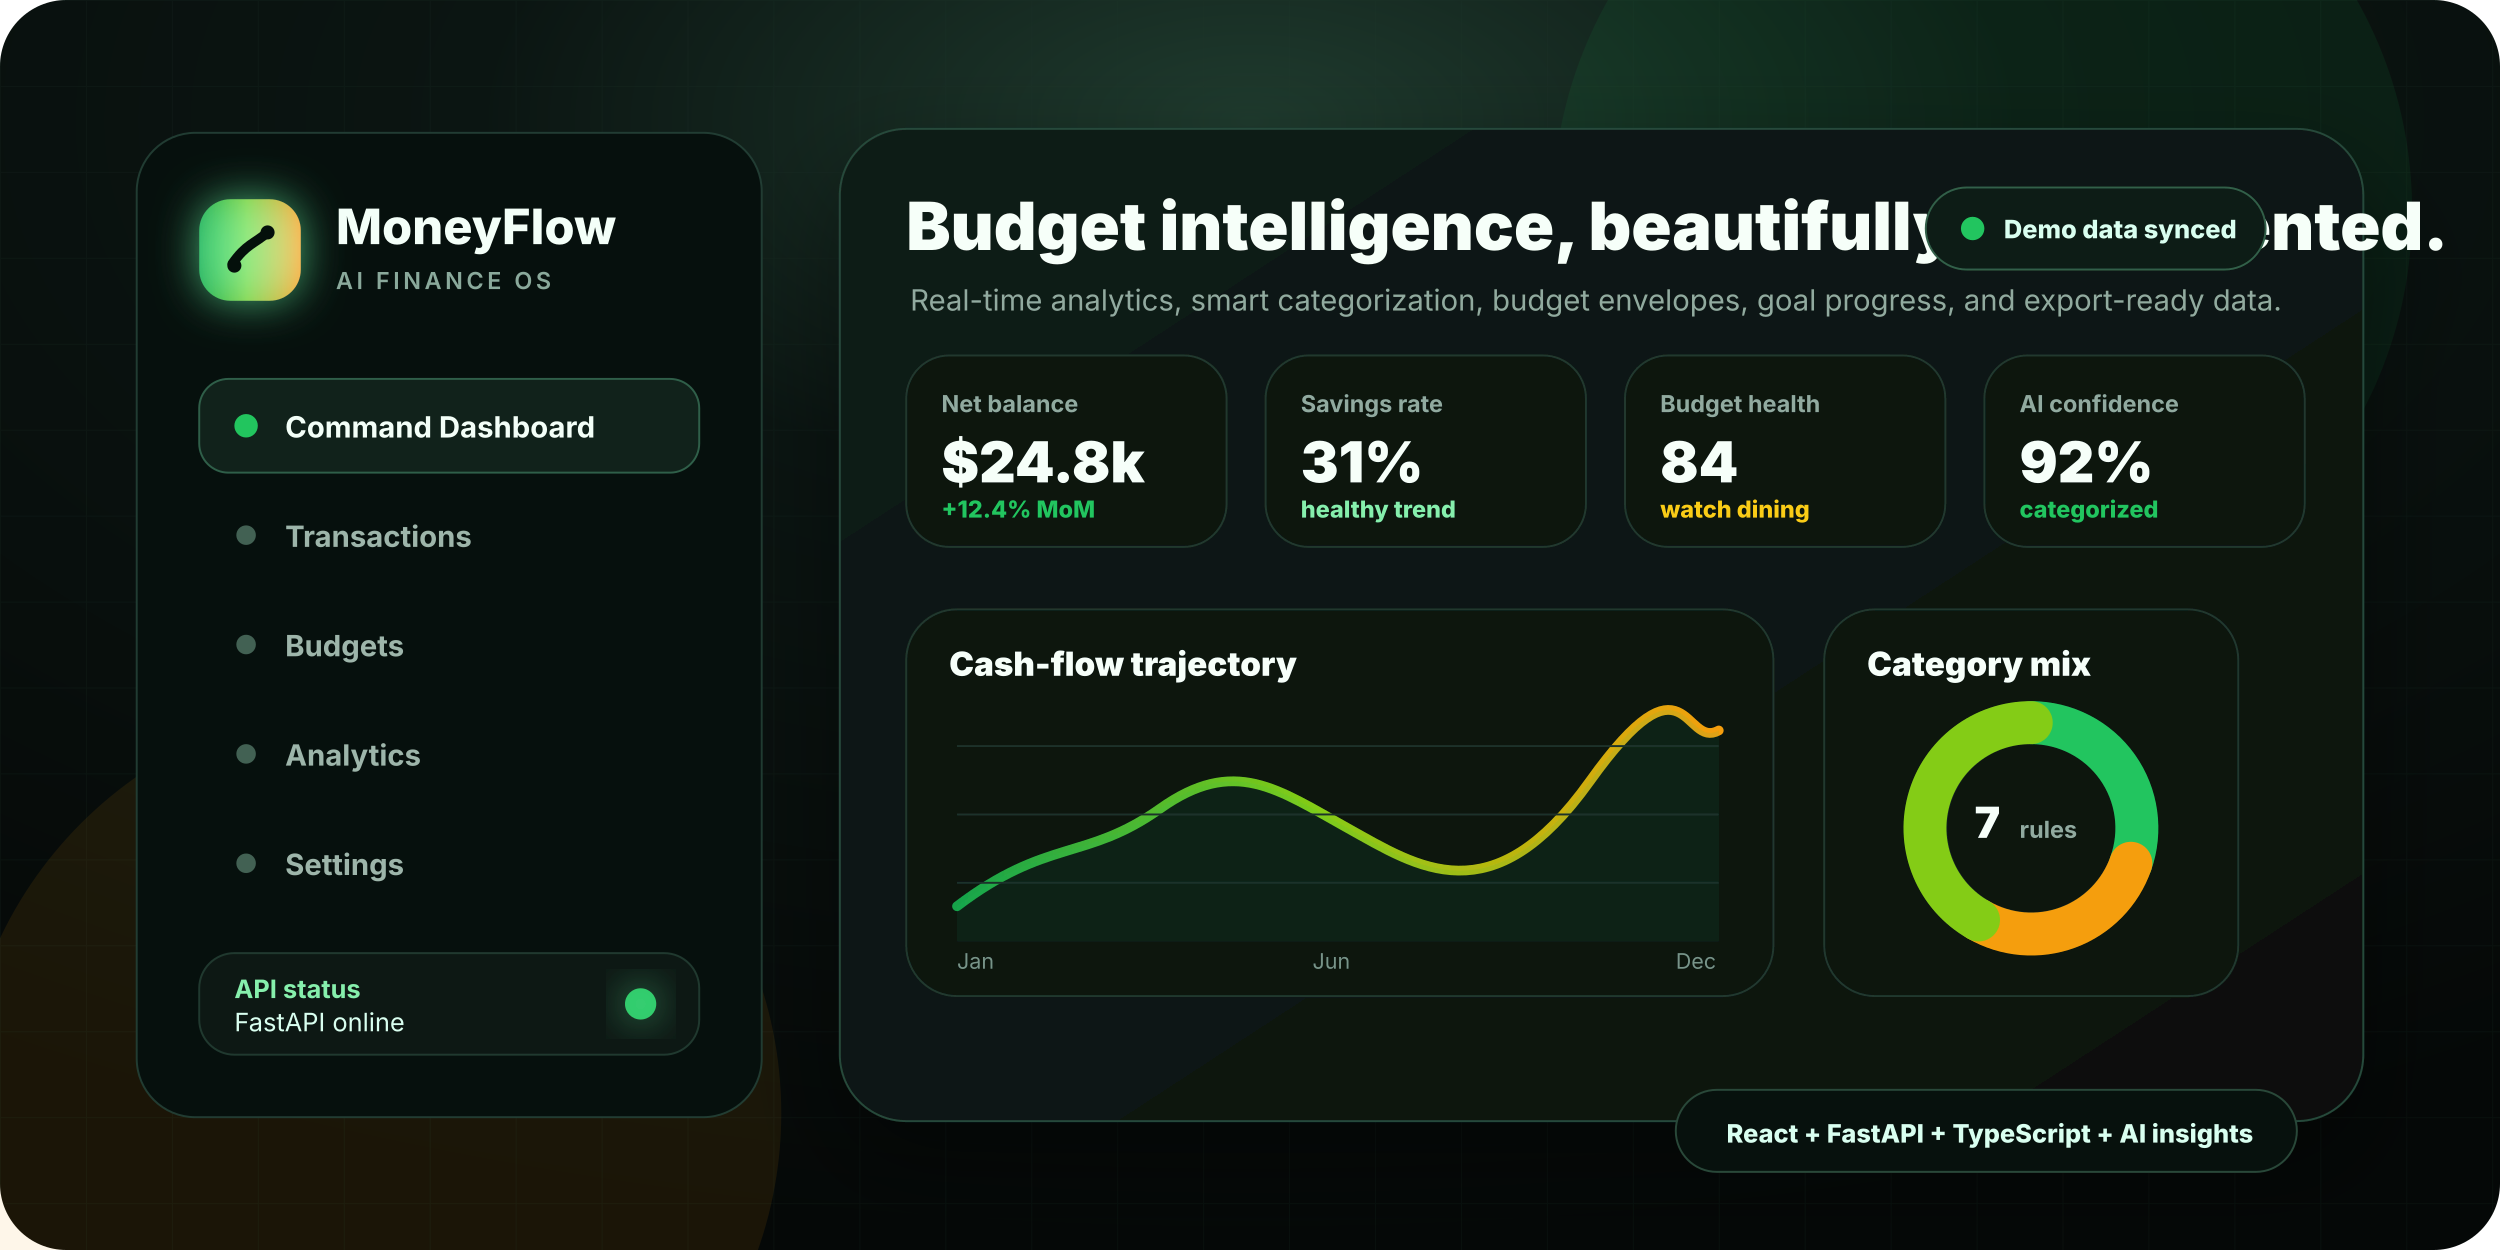
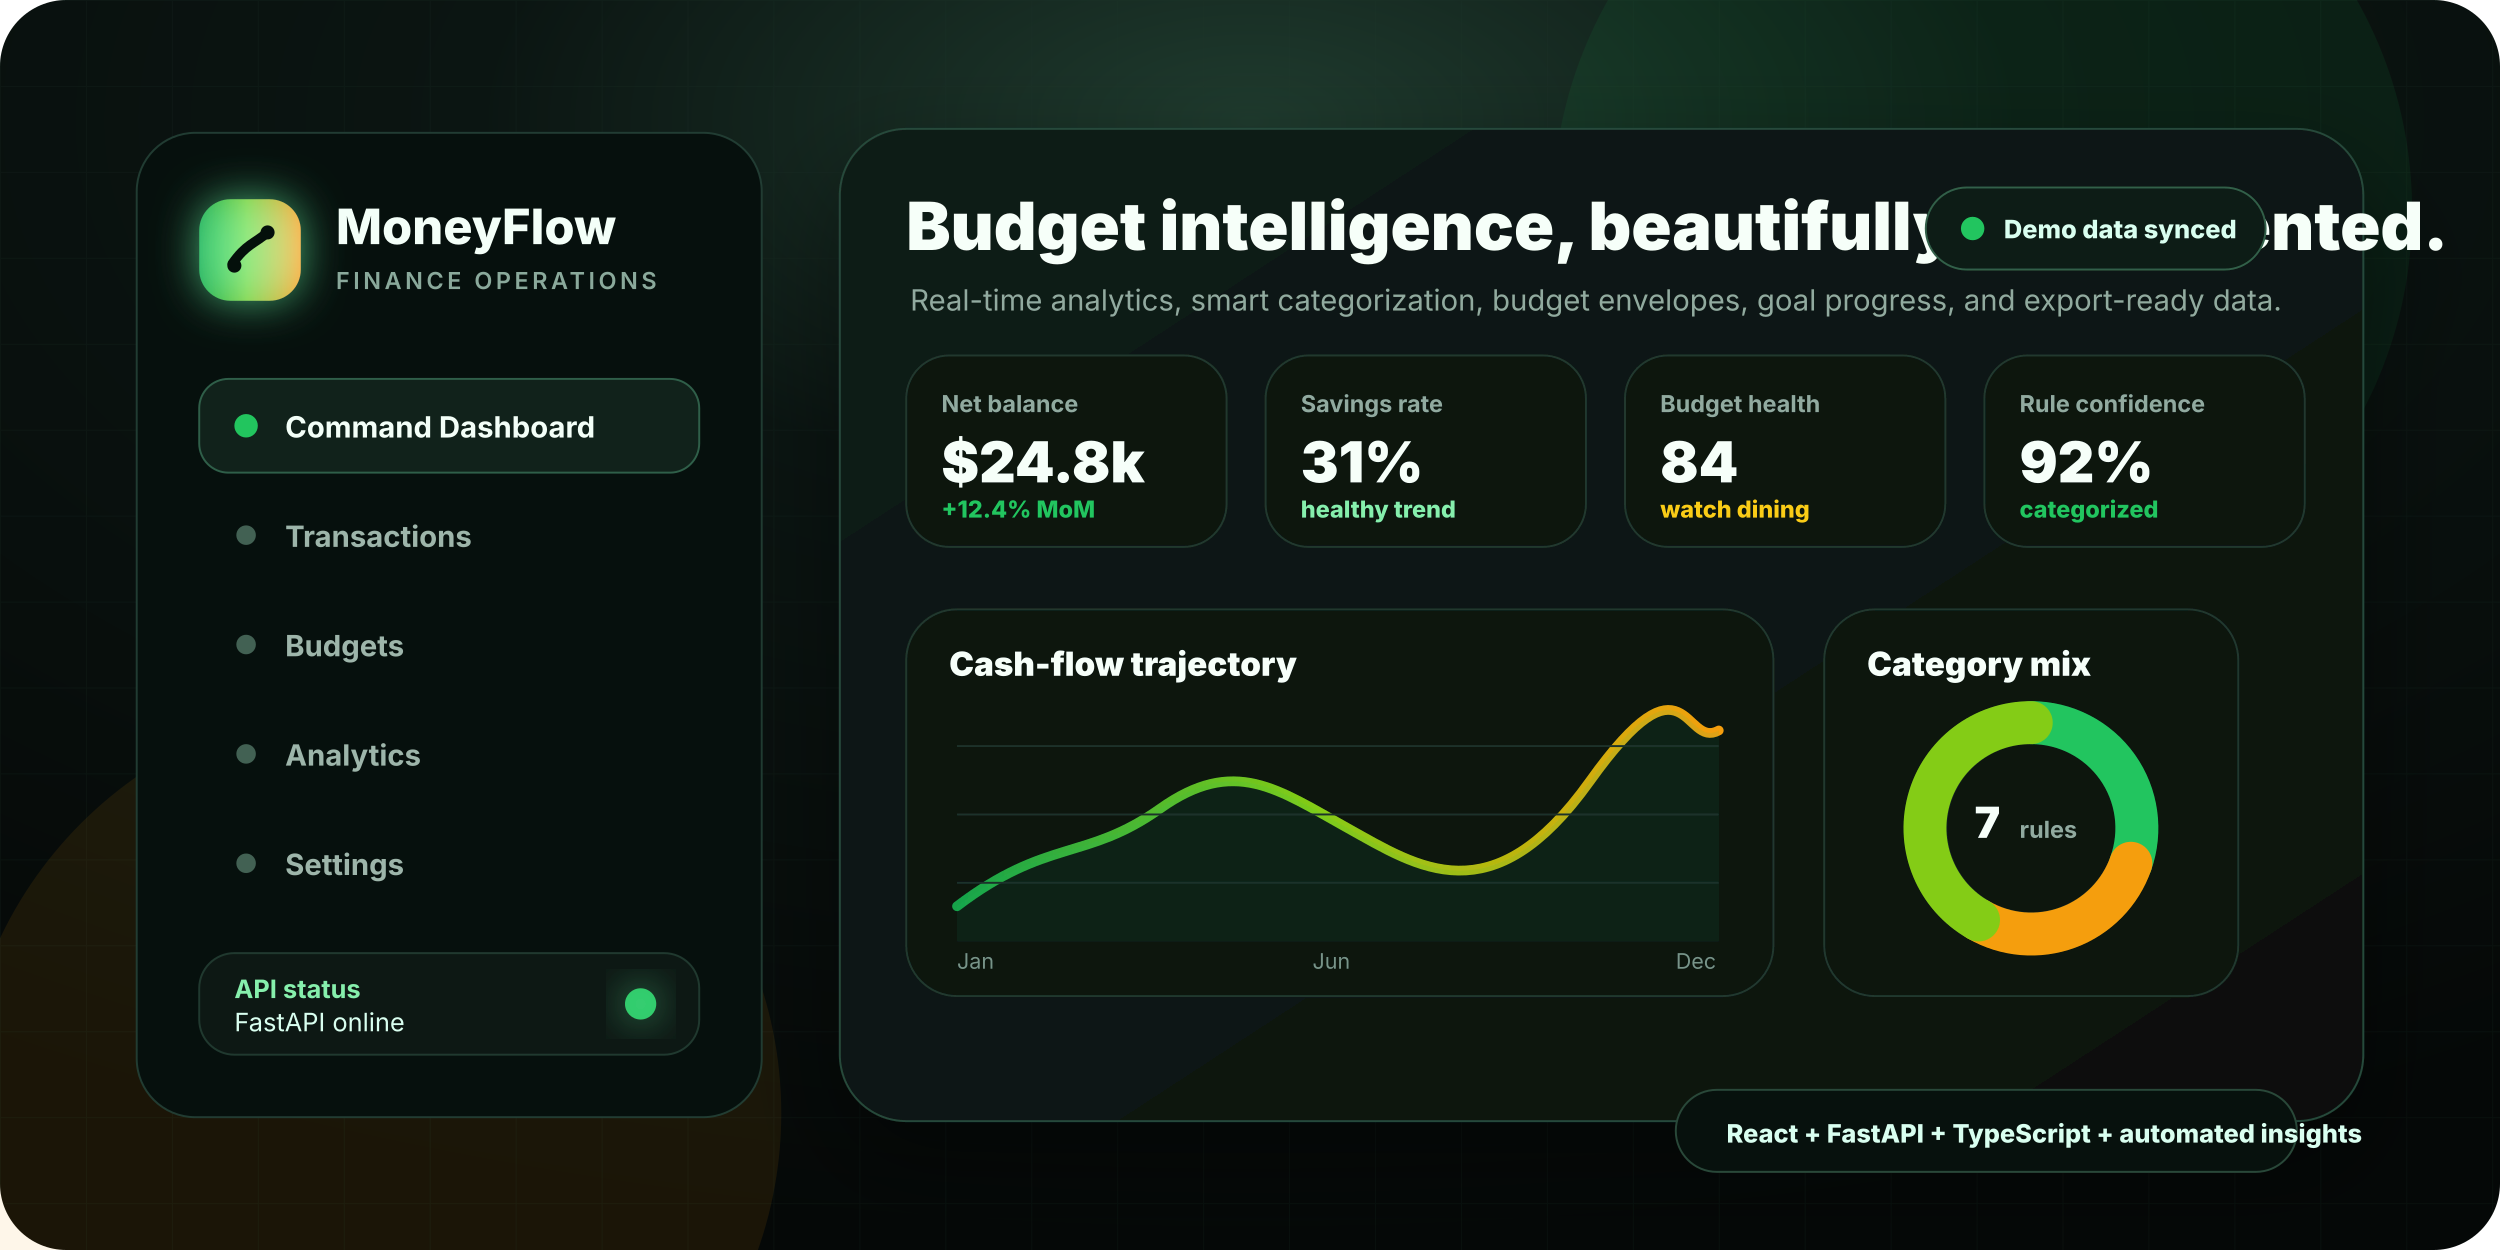
<svg xmlns="http://www.w3.org/2000/svg" width="1280" height="640" viewBox="0 0 1280 640" fill="none" role="img" aria-labelledby="title desc">
  <defs>
    <radialGradient id="bgGlow" cx="50%" cy="10%" r="90%">
      <stop offset="0%" stop-color="#1f3b2e" />
      <stop offset="34%" stop-color="#0b1512" />
      <stop offset="100%" stop-color="#050807" />
    </radialGradient>
    <linearGradient id="card" x1="0" y1="0" x2="1" y2="1">
      <stop offset="0%" stop-color="#111c18" />
      <stop offset="100%" stop-color="#07100d" />
    </linearGradient>
    <linearGradient id="accent" x1="0" y1="0" x2="1" y2="0">
      <stop offset="0%" stop-color="#16a34a" />
      <stop offset="47%" stop-color="#84cc16" />
      <stop offset="100%" stop-color="#f59e0b" />
    </linearGradient>
    <linearGradient id="orange" x1="0" y1="0" x2="1" y2="1">
      <stop offset="0%" stop-color="#f97316" />
      <stop offset="100%" stop-color="#facc15" />
    </linearGradient>
    <filter id="softShadow" x="-20%" y="-20%" width="140%" height="140%">
      <feDropShadow dx="0" dy="22" stdDeviation="26" flood-color="#000000" flood-opacity="0.42" />
    </filter>
    <filter id="greenGlow" x="-60%" y="-60%" width="220%" height="220%">
      <feGaussianBlur stdDeviation="11" result="blur" />
      <feColorMatrix in="blur" type="matrix" values="0 0 0 0 0.10 0 0 0 0 0.70 0 0 0 0 0.28 0 0 0 0.75 0" />
      <feBlend in="SourceGraphic" mode="screen" />
    </filter>
    <pattern id="grid" width="44" height="44" patternUnits="userSpaceOnUse">
      <path d="M44 0H0V44" stroke="#1f3b2e" stroke-opacity="0.35" stroke-width="1" />
    </pattern>
  </defs>
  <rect width="1280" height="640" rx="34" fill="url(#bgGlow)" />
  <rect width="1280" height="640" rx="34" fill="url(#grid)" opacity="0.46" />
  <circle cx="1015" cy="108" r="220" fill="#16a34a" opacity="0.10" />
  <circle cx="190" cy="570" r="210" fill="#f59e0b" opacity="0.09" />
  <g transform="translate(70 68)">
    <rect x="0" y="0" width="320" height="504" rx="30" fill="#06100d" stroke="#244137" stroke-opacity="0.9" />
    <g transform="translate(32 34)">
      <rect x="0" y="0" width="52" height="52" rx="16" fill="url(#accent)" filter="url(#greenGlow)" />
      <path d="M17 33C24 23 28 23 35 17" stroke="#04100b" stroke-width="5" stroke-linecap="round" />
      <circle cx="18" cy="34" r="3.6" fill="#04100b" />
      <circle cx="35" cy="17" r="3.6" fill="#04100b" />
      <text x="70" y="23" fill="#f3fff8" font-family="Inter, ui-sans-serif, system-ui" font-size="25" font-weight="800">MoneyFlow</text>
-       <text x="70" y="46" fill="#8aa99b" font-family="Inter, ui-sans-serif, system-ui" font-size="12" font-weight="600" letter-spacing="1.8">AI FINANCE OS</text>
+       <text x="70" y="46" fill="#8aa99b" font-family="Inter, ui-sans-serif, system-ui" font-size="12" font-weight="600" letter-spacing="1.8">FINANCE OPERATIONS</text>
    </g>
    <g transform="translate(32 126)" font-family="Inter, ui-sans-serif, system-ui" font-size="15" font-weight="700">
      <rect x="0" y="0" width="256" height="48" rx="15" fill="#11221b" stroke="#2f5f49" />
      <circle cx="24" cy="24" r="6" fill="#22c55e" />
      <text x="44" y="30" fill="#f3fff8">Command Dashboard</text>
      <text x="44" y="86" fill="#9db5aa">Transactions</text>
      <text x="44" y="142" fill="#9db5aa">Budgets</text>
      <text x="44" y="198" fill="#9db5aa">Analytics</text>
      <text x="44" y="254" fill="#9db5aa">Settings</text>
      <circle cx="24" cy="80" r="5" fill="#426153" />
      <circle cx="24" cy="136" r="5" fill="#426153" />
      <circle cx="24" cy="192" r="5" fill="#426153" />
      <circle cx="24" cy="248" r="5" fill="#426153" />
    </g>
    <g transform="translate(32 420)">
      <rect x="0" y="0" width="256" height="52" rx="18" fill="#0d1814" stroke="#20392f" />
      <text x="18" y="23" fill="#86efac" font-family="Inter, ui-sans-serif, system-ui" font-size="13" font-weight="700">API status</text>
      <text x="18" y="40" fill="#d9fff0" font-family="Inter, ui-sans-serif, system-ui" font-size="13">FastAPI online</text>
      <circle cx="226" cy="26" r="8" fill="#22c55e" filter="url(#greenGlow)" />
    </g>
  </g>
  <g transform="translate(430 66)" filter="url(#softShadow)">
    <rect x="0" y="0" width="780" height="508" rx="34" fill="url(#card)" stroke="#27483a" />
    <g transform="translate(34 30)">
      <text x="0" y="32" fill="#f6fff9" font-family="Inter, ui-sans-serif, system-ui" font-size="34" font-weight="850">Budget intelligence, beautifully instrumented.</text>
      <text x="2" y="63" fill="#91aa9f" font-family="Inter, ui-sans-serif, system-ui" font-size="15">Real-time analytics, smart categorization, budget envelopes, goal progress, and export-ready data.</text>
      <rect x="522" y="0" width="174" height="42" rx="21" fill="#0c1b15" stroke="#315f48" />
      <circle cx="546" cy="21" r="6" fill="#22c55e" />
      <text x="562" y="26" fill="#d9fff0" font-family="Inter, ui-sans-serif, system-ui" font-size="13" font-weight="800">Demo data synced</text>
    </g>
    <g transform="translate(34 116)">
      <g>
        <rect x="0" y="0" width="164" height="98" rx="22" fill="#08130f" stroke="#21392f" />
        <text x="18" y="29" fill="#91aa9f" font-family="Inter, ui-sans-serif, system-ui" font-size="12" font-weight="700">Net balance</text>
        <text x="18" y="65" fill="#f6fff9" font-family="Inter, ui-sans-serif, system-ui" font-size="29" font-weight="850">$24.8k</text>
        <text x="18" y="83" fill="#22c55e" font-family="Inter, ui-sans-serif, system-ui" font-size="12" font-weight="800">+12.4% MoM</text>
      </g>
      <g transform="translate(184 0)">
        <rect x="0" y="0" width="164" height="98" rx="22" fill="#08130f" stroke="#21392f" />
        <text x="18" y="29" fill="#91aa9f" font-family="Inter, ui-sans-serif, system-ui" font-size="12" font-weight="700">Savings rate</text>
        <text x="18" y="65" fill="#f6fff9" font-family="Inter, ui-sans-serif, system-ui" font-size="29" font-weight="850">31%</text>
        <text x="18" y="83" fill="#86efac" font-family="Inter, ui-sans-serif, system-ui" font-size="12" font-weight="800">healthy trend</text>
      </g>
      <g transform="translate(368 0)">
        <rect x="0" y="0" width="164" height="98" rx="22" fill="#08130f" stroke="#21392f" />
        <text x="18" y="29" fill="#91aa9f" font-family="Inter, ui-sans-serif, system-ui" font-size="12" font-weight="700">Budget health</text>
        <text x="18" y="65" fill="#f6fff9" font-family="Inter, ui-sans-serif, system-ui" font-size="29" font-weight="850">84</text>
        <text x="18" y="83" fill="#facc15" font-family="Inter, ui-sans-serif, system-ui" font-size="12" font-weight="800">watch dining</text>
      </g>
      <g transform="translate(552 0)">
        <rect x="0" y="0" width="164" height="98" rx="22" fill="#08130f" stroke="#21392f" />
-         <text x="18" y="29" fill="#91aa9f" font-family="Inter, ui-sans-serif, system-ui" font-size="12" font-weight="700">AI confidence</text>
+         <text x="18" y="29" fill="#91aa9f" font-family="Inter, ui-sans-serif, system-ui" font-size="12" font-weight="700">Rule confidence</text>
        <text x="18" y="65" fill="#f6fff9" font-family="Inter, ui-sans-serif, system-ui" font-size="29" font-weight="850">92%</text>
        <text x="18" y="83" fill="#22c55e" font-family="Inter, ui-sans-serif, system-ui" font-size="12" font-weight="800">categorized</text>
      </g>
    </g>
    <g transform="translate(34 246)">
      <rect x="0" y="0" width="444" height="198" rx="26" fill="#08130f" stroke="#21392f" />
      <text x="22" y="34" fill="#f6fff9" font-family="Inter, ui-sans-serif, system-ui" font-size="17" font-weight="850">Cash-flow trajectory</text>
      <path d="M26 152 C72 117, 92 129, 130 102 S190 92, 226 112 S300 158, 350 88 S398 72, 416 62" stroke="url(#accent)" stroke-width="5" stroke-linecap="round" fill="none" />
      <path d="M26 152 C72 117, 92 129, 130 102 S190 92, 226 112 S300 158, 350 88 S398 72, 416 62 L416 170 L26 170 Z" fill="#22c55e" opacity="0.10" />
      <g stroke="#1d332b" stroke-width="1">
        <path d="M26 70H416" />
        <path d="M26 105H416" />
        <path d="M26 140H416" />
      </g>
      <text x="26" y="184" fill="#789488" font-family="Inter, ui-sans-serif, system-ui" font-size="11">Jan</text>
      <text x="208" y="184" fill="#789488" font-family="Inter, ui-sans-serif, system-ui" font-size="11">Jun</text>
      <text x="394" y="184" fill="#789488" font-family="Inter, ui-sans-serif, system-ui" font-size="11">Dec</text>
    </g>
    <g transform="translate(504 246)">
      <rect x="0" y="0" width="212" height="198" rx="26" fill="#08130f" stroke="#21392f" />
      <text x="22" y="34" fill="#f6fff9" font-family="Inter, ui-sans-serif, system-ui" font-size="17" font-weight="850">Category mix</text>
      <circle cx="106" cy="112" r="54" fill="none" stroke="#16271f" stroke-width="22" />
      <path d="M106 58 A54 54 0 0 1 157 130" stroke="#22c55e" stroke-width="22" stroke-linecap="round" fill="none" />
      <path d="M157 130 A54 54 0 0 1 79 159" stroke="#f59e0b" stroke-width="22" stroke-linecap="round" fill="none" />
      <path d="M79 159 A54 54 0 0 1 106 58" stroke="#84cc16" stroke-width="22" stroke-linecap="round" fill="none" />
      <text x="77" y="117" fill="#f6fff9" font-family="Inter, ui-sans-serif, system-ui" font-size="22" font-weight="850">7</text>
      <text x="100" y="117" fill="#91aa9f" font-family="Inter, ui-sans-serif, system-ui" font-size="12" font-weight="700">rules</text>
    </g>
  </g>
  <g transform="translate(858 558)">
    <rect x="0" y="0" width="318" height="42" rx="21" fill="#07110d" stroke="#294839" />
-     <text x="26" y="27" fill="#d9fff0" font-family="Inter, ui-sans-serif, system-ui" font-size="13" font-weight="800">React + FastAPI + TypeScript + AI insights</text>
+     <text x="26" y="27" fill="#d9fff0" font-family="Inter, ui-sans-serif, system-ui" font-size="13" font-weight="800">React + FastAPI + TypeScript + automated insights</text>
  </g>
</svg>
